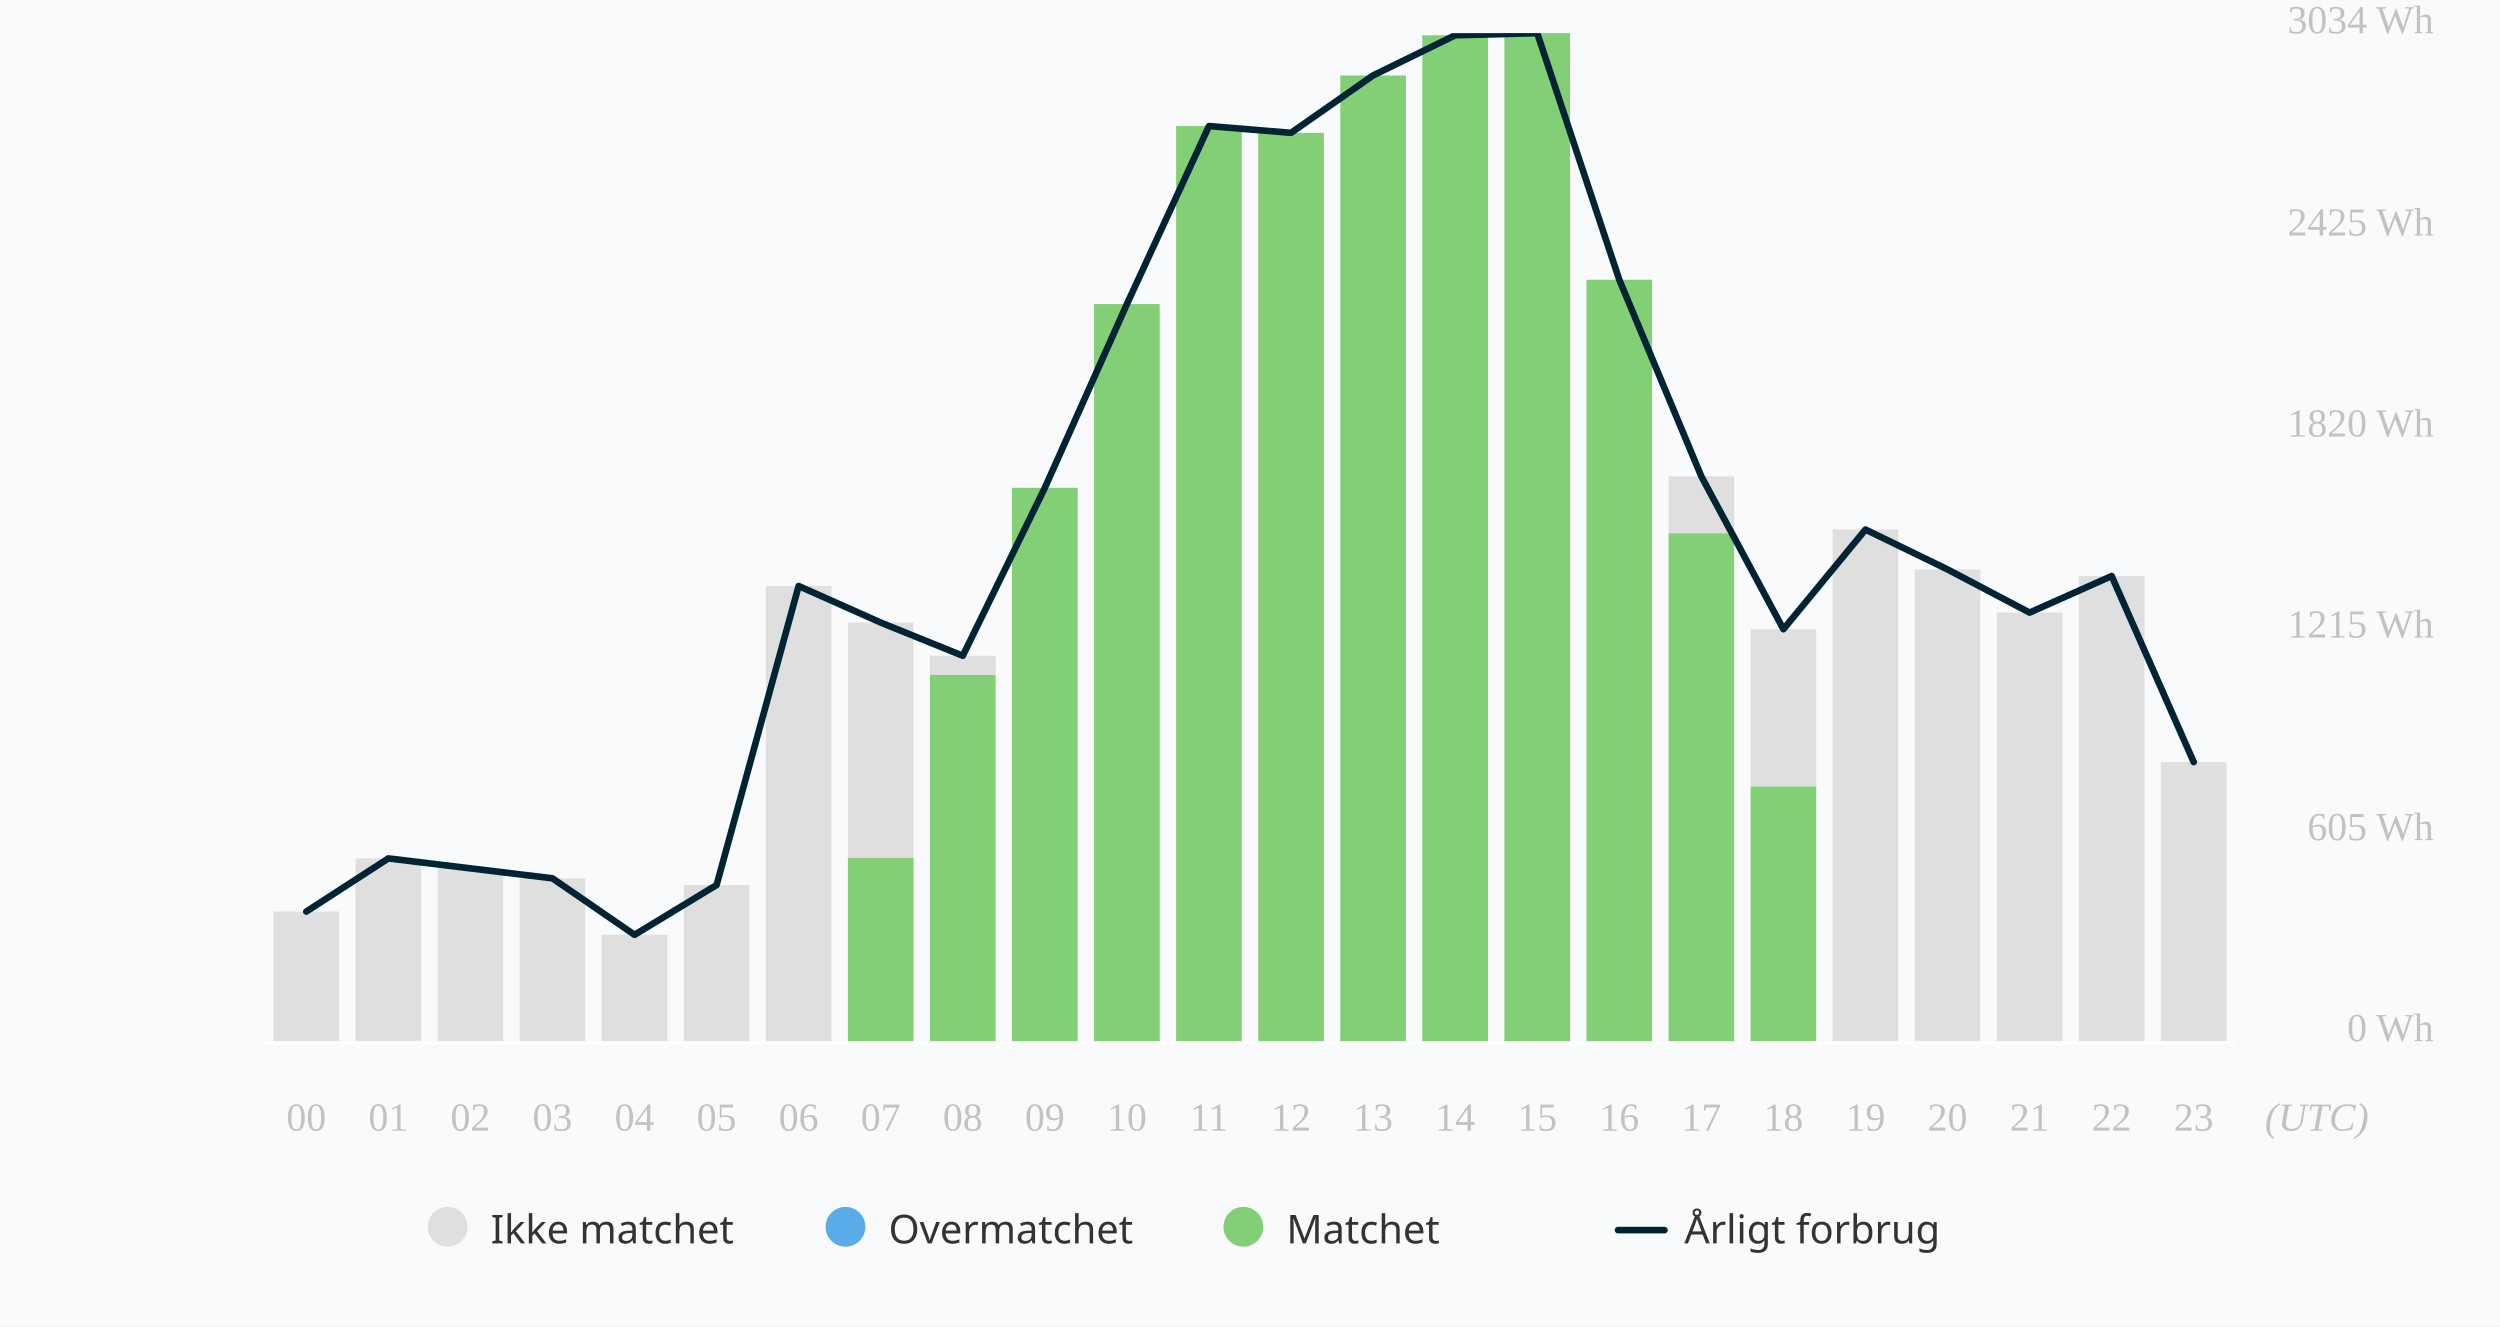
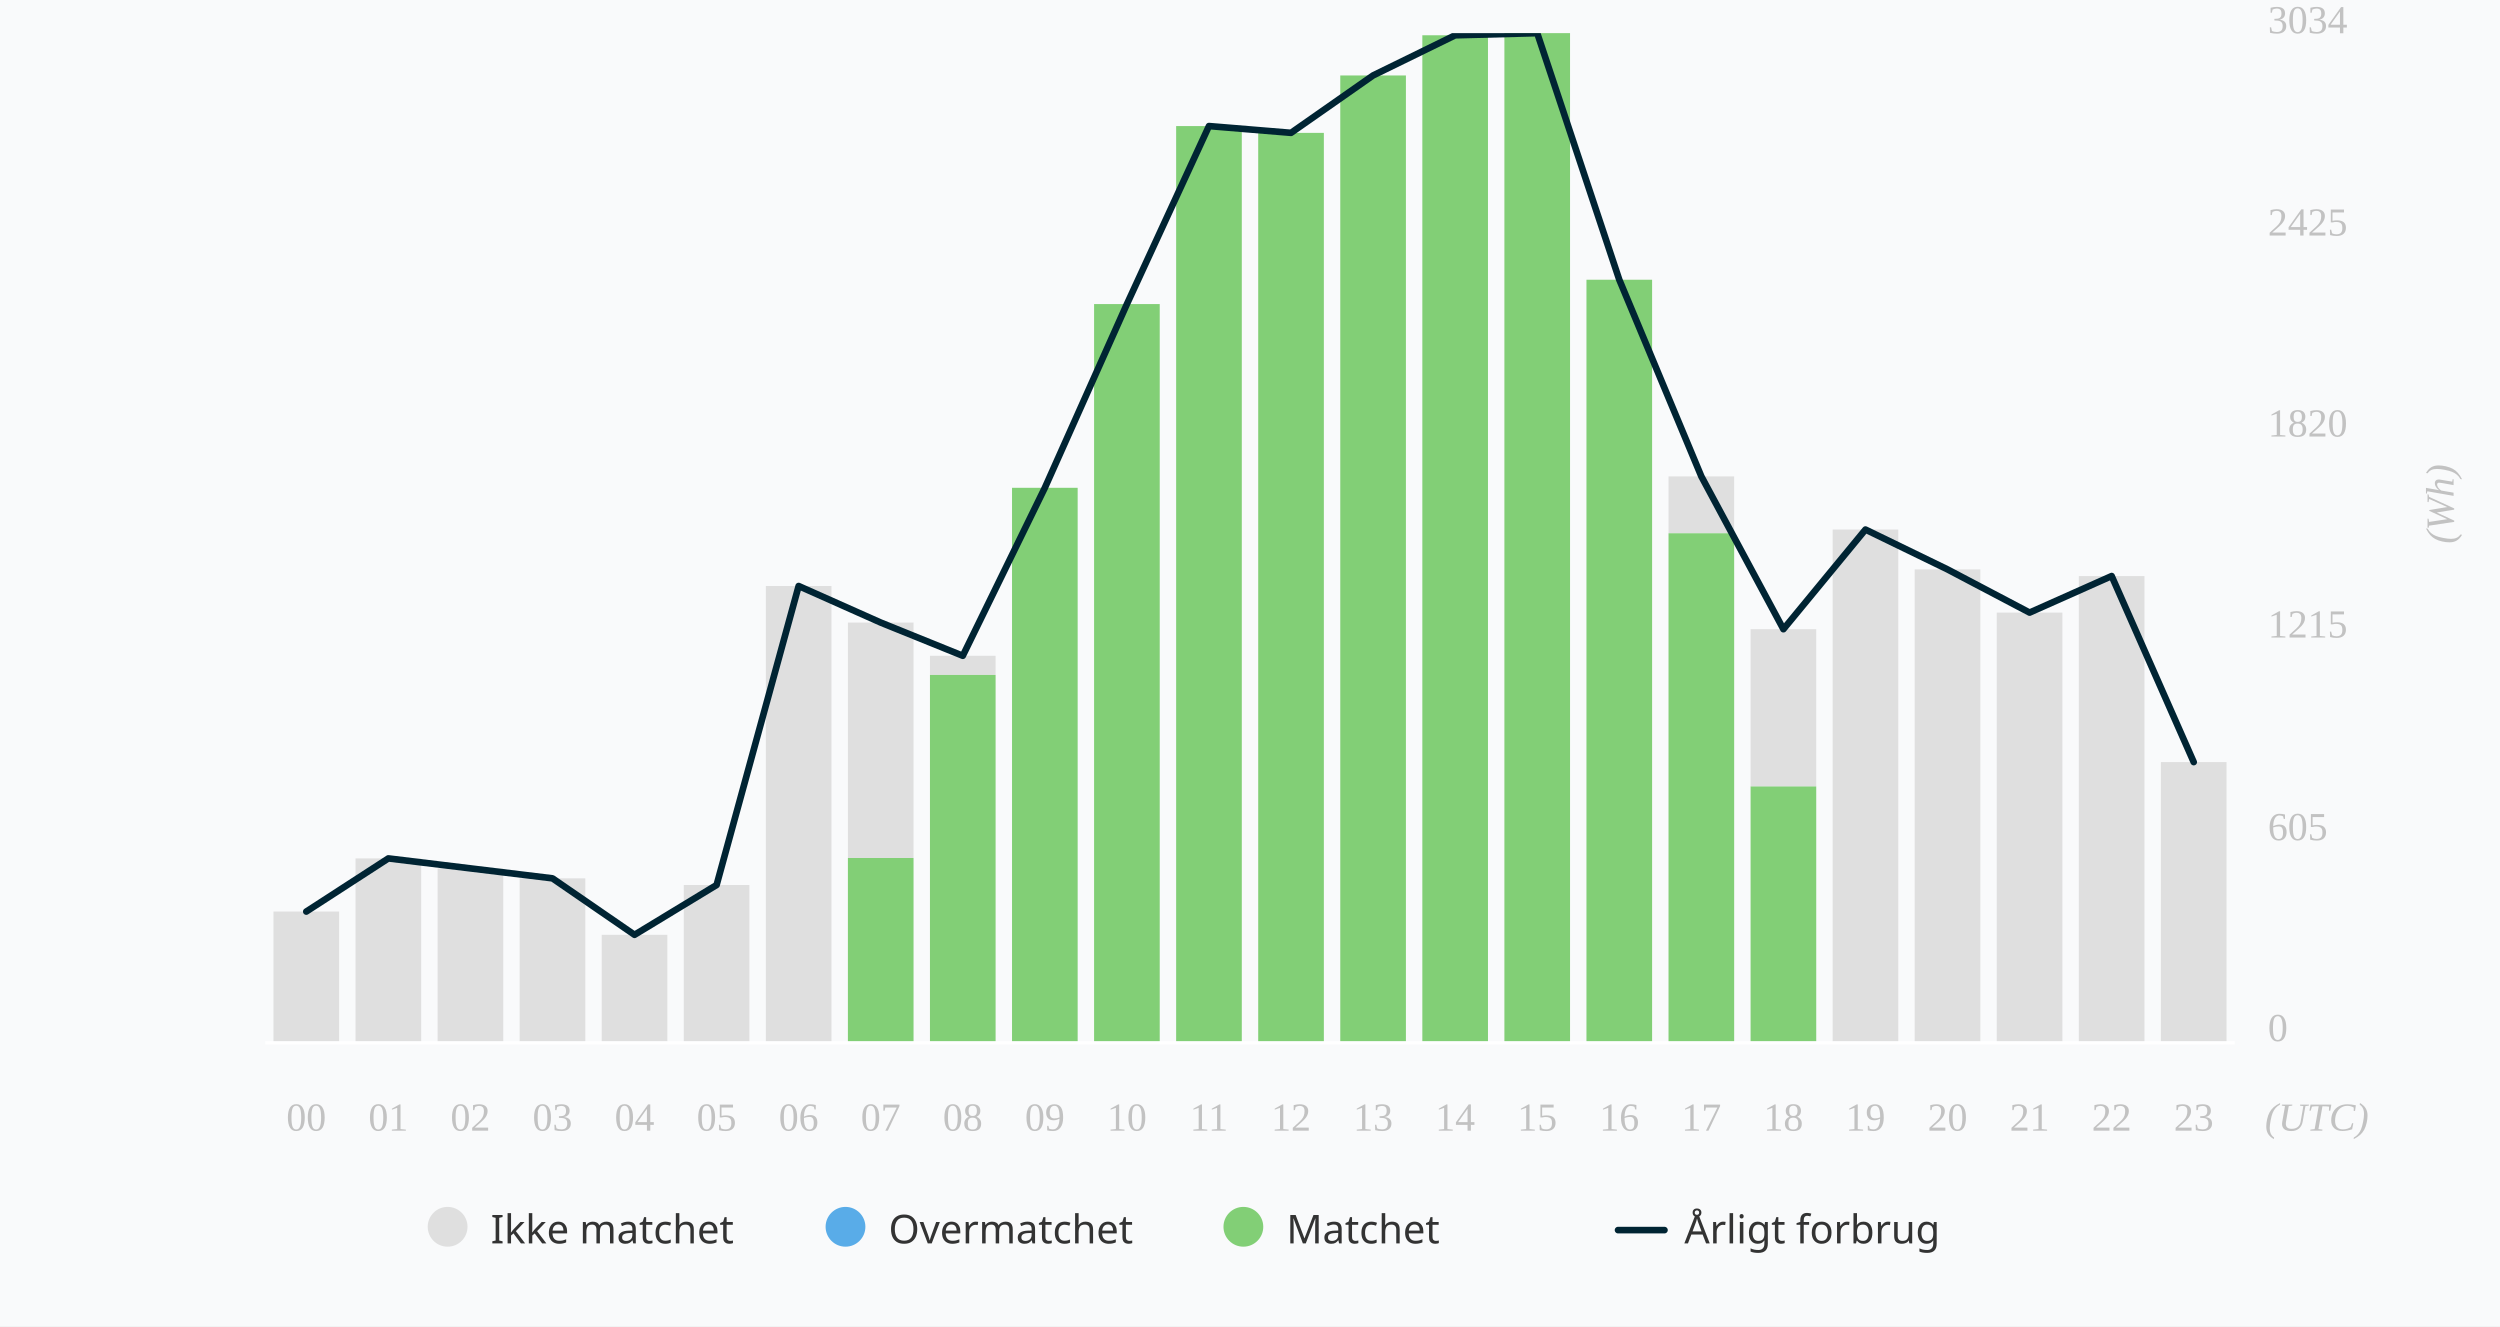
<svg xmlns="http://www.w3.org/2000/svg" class="highcharts-root" viewBox="0 0 754 400" preserveAspectRatio="xMidYMid meet" style="width: 100%; height: auto; display: block;" role="img">
  <defs>
    <filter id="drop-shadow">
      <feDropShadow dx="1" dy="1" flood-color="#000000" flood-opacity="0.75" stdDeviation="2.5" />
    </filter>
    <clipPath id="chart-area">
      <rect x="0" y="0" width="594" height="304" fill="none" />
    </clipPath>
  </defs>
  <rect fill="#F9FAFB" class="highcharts-background" x="0" y="0" width="754" height="400" rx="0" ry="0" />
  <g class="highcharts-grid highcharts-xaxis-grid" data-z-index="1">
    <path fill="none" stroke="#e6e6e6" stroke-width="0" data-z-index="1" class="highcharts-grid-line" d="M 80 10 L 80 314" opacity="1" />
    <path fill="none" stroke="#e6e6e6" stroke-width="0" data-z-index="1" class="highcharts-grid-line" d="M 104.75 10 L 104.75 314" opacity="1" />
    <path fill="none" stroke="#e6e6e6" stroke-width="0" data-z-index="1" class="highcharts-grid-line" d="M 129.5 10 L 129.5 314" opacity="1" />
    <path fill="none" stroke="#e6e6e6" stroke-width="0" data-z-index="1" class="highcharts-grid-line" d="M 154.25 10 L 154.25 314" opacity="1" />
    <path fill="none" stroke="#e6e6e6" stroke-width="0" data-z-index="1" class="highcharts-grid-line" d="M 179 10 L 179 314" opacity="1" />
    <path fill="none" stroke="#e6e6e6" stroke-width="0" data-z-index="1" class="highcharts-grid-line" d="M 203.75 10 L 203.75 314" opacity="1" />
    <path fill="none" stroke="#e6e6e6" stroke-width="0" data-z-index="1" class="highcharts-grid-line" d="M 228.5 10 L 228.5 314" opacity="1" />
    <path fill="none" stroke="#e6e6e6" stroke-width="0" data-z-index="1" class="highcharts-grid-line" d="M 253.25 10 L 253.25 314" opacity="1" />
    <path fill="none" stroke="#e6e6e6" stroke-width="0" data-z-index="1" class="highcharts-grid-line" d="M 278 10 L 278 314" opacity="1" />
    <path fill="none" stroke="#e6e6e6" stroke-width="0" data-z-index="1" class="highcharts-grid-line" d="M 302.75 10 L 302.75 314" opacity="1" />
    <path fill="none" stroke="#e6e6e6" stroke-width="0" data-z-index="1" class="highcharts-grid-line" d="M 327.5 10 L 327.5 314" opacity="1" />
    <path fill="none" stroke="#e6e6e6" stroke-width="0" data-z-index="1" class="highcharts-grid-line" d="M 352.25 10 L 352.25 314" opacity="1" />
    <path fill="none" stroke="#e6e6e6" stroke-width="0" data-z-index="1" class="highcharts-grid-line" d="M 377 10 L 377 314" opacity="1" />
    <path fill="none" stroke="#e6e6e6" stroke-width="0" data-z-index="1" class="highcharts-grid-line" d="M 401.75 10 L 401.75 314" opacity="1" />
    <path fill="none" stroke="#e6e6e6" stroke-width="0" data-z-index="1" class="highcharts-grid-line" d="M 426.5 10 L 426.5 314" opacity="1" />
    <path fill="none" stroke="#e6e6e6" stroke-width="0" data-z-index="1" class="highcharts-grid-line" d="M 451.25 10 L 451.25 314" opacity="1" />
    <path fill="none" stroke="#e6e6e6" stroke-width="0" data-z-index="1" class="highcharts-grid-line" d="M 476 10 L 476 314" opacity="1" />
    <path fill="none" stroke="#e6e6e6" stroke-width="0" data-z-index="1" class="highcharts-grid-line" d="M 500.75 10 L 500.75 314" opacity="1" />
    <path fill="none" stroke="#e6e6e6" stroke-width="0" data-z-index="1" class="highcharts-grid-line" d="M 525.5 10 L 525.5 314" opacity="1" />
    <path fill="none" stroke="#e6e6e6" stroke-width="0" data-z-index="1" class="highcharts-grid-line" d="M 550.25 10 L 550.25 314" opacity="1" />
    <path fill="none" stroke="#e6e6e6" stroke-width="0" data-z-index="1" class="highcharts-grid-line" d="M 575 10 L 575 314" opacity="1" />
    <path fill="none" stroke="#e6e6e6" stroke-width="0" data-z-index="1" class="highcharts-grid-line" d="M 599.75 10 L 599.75 314" opacity="1" />
    <path fill="none" stroke="#e6e6e6" stroke-width="0" data-z-index="1" class="highcharts-grid-line" d="M 624.5 10 L 624.5 314" opacity="1" />
    <path fill="none" stroke="#e6e6e6" stroke-width="0" data-z-index="1" class="highcharts-grid-line" d="M 649.25 10 L 649.25 314" opacity="1" />
    <path fill="none" stroke="#e6e6e6" stroke-width="0" data-z-index="1" class="highcharts-grid-line" d="M 674 10 L 674 314" opacity="1" />
  </g>
  <g class="highcharts-axis highcharts-xaxis" data-z-index="2">
    <path fill="none" class="highcharts-axis-line" stroke="#ffffff" stroke-width="1" d="M 80 314.5 L 674 314.5" />
  </g>
  <g class="highcharts-series-group" data-z-index="3" transform="translate(80,10)">
    <g class="highcharts-series highcharts-series-0 highcharts-column-series" data-z-index="0.1" opacity="1" clip-path="url(#chart-area)">
      <rect x="2.475" y="264.927" width="19.8" height="39.073" fill="#DFDFDF" />
      <rect x="27.225" y="248.897" width="19.8" height="55.103" fill="#DFDFDF" />
      <rect x="51.975" y="251.903" width="19.8" height="52.097" fill="#DFDFDF" />
      <rect x="76.725" y="254.908" width="19.8" height="49.092" fill="#DFDFDF" />
      <rect x="101.475" y="271.94" width="19.8" height="32.06" fill="#DFDFDF" />
      <rect x="126.225" y="256.912" width="19.8" height="47.088" fill="#DFDFDF" />
      <rect x="150.975" y="166.744" width="19.8" height="137.256" fill="#DFDFDF" />
      <rect x="175.725" y="177.764" width="19.8" height="71.011" fill="#DFDFDF" />
      <rect x="200.475" y="187.783" width="19.8" height="5.778" fill="#DFDFDF" />
      <rect x="423.225" y="133.682" width="19.8" height="17.156" fill="#DFDFDF" />
      <rect x="447.975" y="179.768" width="19.8" height="47.438" fill="#DFDFDF" />
      <rect x="472.725" y="149.712" width="19.8" height="154.288" fill="#DFDFDF" />
      <rect x="497.475" y="161.734" width="19.8" height="142.266" fill="#DFDFDF" />
      <rect x="522.225" y="174.759" width="19.8" height="129.241" fill="#DFDFDF" />
      <rect x="546.975" y="163.738" width="19.8" height="140.262" fill="#DFDFDF" />
      <rect x="571.725" y="219.843" width="19.8" height="84.157" fill="#DFDFDF" />
    </g>
    <g class="highcharts-series highcharts-series-1 highcharts-column-series" data-z-index="0.1" opacity="1" clip-path="url(#chart-area)" />
    <g class="highcharts-series highcharts-series-2 highcharts-column-series" data-z-index="0.1" opacity="1" clip-path="url(#chart-area)">
      <rect x="175.725" y="248.776" width="19.8" height="55.224" fill="#82CF76" />
      <rect x="200.475" y="193.561" width="19.8" height="110.439" fill="#82CF76" />
      <rect x="225.225" y="137.122" width="19.8" height="166.878" fill="#82CF76" />
      <rect x="249.975" y="81.716" width="19.8" height="222.284" fill="#82CF76" />
      <rect x="274.725" y="28.023" width="19.8" height="275.977" fill="#82CF76" />
      <rect x="299.475" y="30.066" width="19.8" height="273.934" fill="#82CF76" />
      <rect x="324.225" y="12.753" width="19.8" height="291.247" fill="#82CF76" />
      <rect x="348.975" y="0.642" width="19.8" height="303.358" fill="#82CF76" />
      <rect x="373.725" y="0" width="19.8" height="304" fill="#82CF76" />
      <rect x="398.475" y="74.364" width="19.8" height="229.636" fill="#82CF76" />
      <rect x="423.225" y="150.838" width="19.8" height="153.162" fill="#82CF76" />
      <rect x="447.975" y="227.206" width="19.8" height="76.794" fill="#82CF76" />
    </g>
    <g class="highcharts-series highcharts-series-3 highcharts-line-series" data-z-index="10" opacity="1" clip-path="url(#chart-area)">
      <path fill="none" class="highcharts-graph" d="M 12.375,264.927 37.125,248.897 61.875,251.903 86.625,254.908 111.375,271.94 136.125,256.912 160.875,166.744 185.625,177.764 210.375,187.783 235.125,137.122 259.875,81.716 284.625,28.023 309.375,30.066 334.125,12.753 358.875,0.642 383.625,0 408.375,74.364 433.125,133.682 457.875,179.768 482.625,149.712 507.375,161.734 532.125,174.759 556.875,163.738 581.625,219.843" stroke="#002433" stroke-width="2" stroke-linejoin="round" stroke-linecap="round" />
    </g>
  </g>
  <g class="highcharts-axis-labels highcharts-xaxis-labels" data-z-index="7">
    <text x="92.375" y="341" text-anchor="middle" style="cursor: default; font-size: 12px; fill: rgb(194,194,194);">00</text>
    <text x="117.125" y="341" text-anchor="middle" style="cursor: default; font-size: 12px; fill: rgb(194,194,194);">01</text>
    <text x="141.875" y="341" text-anchor="middle" style="cursor: default; font-size: 12px; fill: rgb(194,194,194);">02</text>
    <text x="166.625" y="341" text-anchor="middle" style="cursor: default; font-size: 12px; fill: rgb(194,194,194);">03</text>
    <text x="191.375" y="341" text-anchor="middle" style="cursor: default; font-size: 12px; fill: rgb(194,194,194);">04</text>
    <text x="216.125" y="341" text-anchor="middle" style="cursor: default; font-size: 12px; fill: rgb(194,194,194);">05</text>
    <text x="240.875" y="341" text-anchor="middle" style="cursor: default; font-size: 12px; fill: rgb(194,194,194);">06</text>
    <text x="265.625" y="341" text-anchor="middle" style="cursor: default; font-size: 12px; fill: rgb(194,194,194);">07</text>
    <text x="290.375" y="341" text-anchor="middle" style="cursor: default; font-size: 12px; fill: rgb(194,194,194);">08</text>
    <text x="315.125" y="341" text-anchor="middle" style="cursor: default; font-size: 12px; fill: rgb(194,194,194);">09</text>
    <text x="339.875" y="341" text-anchor="middle" style="cursor: default; font-size: 12px; fill: rgb(194,194,194);">10</text>
    <text x="364.625" y="341" text-anchor="middle" style="cursor: default; font-size: 12px; fill: rgb(194,194,194);">11</text>
    <text x="389.375" y="341" text-anchor="middle" style="cursor: default; font-size: 12px; fill: rgb(194,194,194);">12</text>
    <text x="414.125" y="341" text-anchor="middle" style="cursor: default; font-size: 12px; fill: rgb(194,194,194);">13</text>
    <text x="438.875" y="341" text-anchor="middle" style="cursor: default; font-size: 12px; fill: rgb(194,194,194);">14</text>
    <text x="463.625" y="341" text-anchor="middle" style="cursor: default; font-size: 12px; fill: rgb(194,194,194);">15</text>
    <text x="488.375" y="341" text-anchor="middle" style="cursor: default; font-size: 12px; fill: rgb(194,194,194);">16</text>
    <text x="513.125" y="341" text-anchor="middle" style="cursor: default; font-size: 12px; fill: rgb(194,194,194);">17</text>
    <text x="537.875" y="341" text-anchor="middle" style="cursor: default; font-size: 12px; fill: rgb(194,194,194);">18</text>
    <text x="562.625" y="341" text-anchor="middle" style="cursor: default; font-size: 12px; fill: rgb(194,194,194);">19</text>
    <text x="587.375" y="341" text-anchor="middle" style="cursor: default; font-size: 12px; fill: rgb(194,194,194);">20</text>
    <text x="612.125" y="341" text-anchor="middle" style="cursor: default; font-size: 12px; fill: rgb(194,194,194);">21</text>
    <text x="636.875" y="341" text-anchor="middle" style="cursor: default; font-size: 12px; fill: rgb(194,194,194);">22</text>
    <text x="661.625" y="341" text-anchor="middle" style="cursor: default; font-size: 12px; fill: rgb(194,194,194);">23</text>
    <text x="698.75" y="341" text-anchor="middle" style="cursor: default; font-size: 12px; fill: rgb(194,194,194); font-style: italic;"> (UTC)</text>
  </g>
  <g class="highcharts-legend" data-z-index="7" transform="translate(119,355)">
    <rect fill="none" class="highcharts-legend-box" rx="0" ry="0" stroke="#999999" stroke-width="0" x="0" y="0" width="517" height="30" />
    <g data-z-index="1">
      <g>
        <g class="highcharts-legend-item highcharts-column-series" data-z-index="1" transform="translate(8,3)">
          <text x="21" y="17" text-anchor="start" data-z-index="2" style="font-size: 12px; font-family: OpenSansNormal; fill: rgb(51, 51, 51);">Ikke matchet</text>
          <rect x="2" y="6" rx="6" ry="6" width="12" height="12" fill="#DFDFDF" class="highcharts-point" data-z-index="3" />
        </g>
        <g class="highcharts-legend-item highcharts-column-series" data-z-index="1" transform="translate(128,3)">
          <text x="21" y="17" text-anchor="start" data-z-index="2" style="font-size: 12px; font-family: OpenSansNormal; fill: rgb(51, 51, 51);">Overmatchet</text>
          <rect x="2" y="6" rx="6" ry="6" width="12" height="12" fill="#59ACE8" class="highcharts-point" data-z-index="3" />
        </g>
        <g class="highcharts-legend-item highcharts-column-series" data-z-index="1" transform="translate(248,3)">
          <text x="21" y="17" text-anchor="start" data-z-index="2" style="font-size: 12px; font-family: OpenSansNormal; fill: rgb(51, 51, 51);">Matchet</text>
          <rect x="2" y="6" rx="6" ry="6" width="12" height="12" fill="#82CF76" class="highcharts-point" data-z-index="3" />
        </g>
        <g class="highcharts-legend-item highcharts-line-series" data-z-index="1" transform="translate(368,3)">
          <path fill="none" class="highcharts-graph" stroke-width="2" stroke-linecap="round" d="M 1 13 L 15 13" stroke="#002433" />
          <text x="21" y="17" text-anchor="start" data-z-index="2" style="font-size: 12px; font-family: OpenSansNormal; fill: rgb(51, 51, 51);">Årligt forbrug</text>
        </g>
      </g>
    </g>
  </g>
  <g class="highcharts-axis-labels highcharts-yaxis-labels" data-z-index="7">
-     <text x="734" y="314" text-anchor="end" style="font-size: 12px; fill: rgb(194,194,194);">0 Wh</text>
-     <text x="734" y="253.387" text-anchor="end" style="font-size: 12px; fill: rgb(194,194,194);">605 Wh</text>
-     <text x="734" y="192.273" text-anchor="end" style="font-size: 12px; fill: rgb(194,194,194);">1215 Wh</text>
-     <text x="734" y="131.66" text-anchor="end" style="font-size: 12px; fill: rgb(194,194,194);">1820 Wh</text>
-     <text x="734" y="71.047" text-anchor="end" style="font-size: 12px; fill: rgb(194,194,194);">2425 Wh</text>
-     <text x="734" y="10.033" text-anchor="end" style="font-size: 12px; fill: rgb(194,194,194);">3034 Wh</text>
+     <text x="684" y="314" text-anchor="start" style="font-size: 12px; fill: rgb(194,194,194);">0</text>
+     <text x="684" y="253.387" text-anchor="start" style="font-size: 12px; fill: rgb(194,194,194);">605</text>
+     <text x="684" y="192.273" text-anchor="start" style="font-size: 12px; fill: rgb(194,194,194);">1215</text>
+     <text x="684" y="131.66" text-anchor="start" style="font-size: 12px; fill: rgb(194,194,194);">1820</text>
+     <text x="684" y="71.047" text-anchor="start" style="font-size: 12px; fill: rgb(194,194,194);">2425</text>
+     <text x="684" y="10.033" text-anchor="start" style="font-size: 12px; fill: rgb(194,194,194);">3034</text>
+     <text x="-140" y="740" text-anchor="end" style="cursor: default; font-size: 12px; fill: rgb(194,194,194); font-style: italic;" transform="rotate(-90)">(Wh)</text>
  </g>
  <g class="highcharts-axis highcharts-yaxis-left">
    <line x1="80" y1="10" x2="80" y2="314" stroke="FFA500" stroke-width="2" />
  </g>
</svg>
